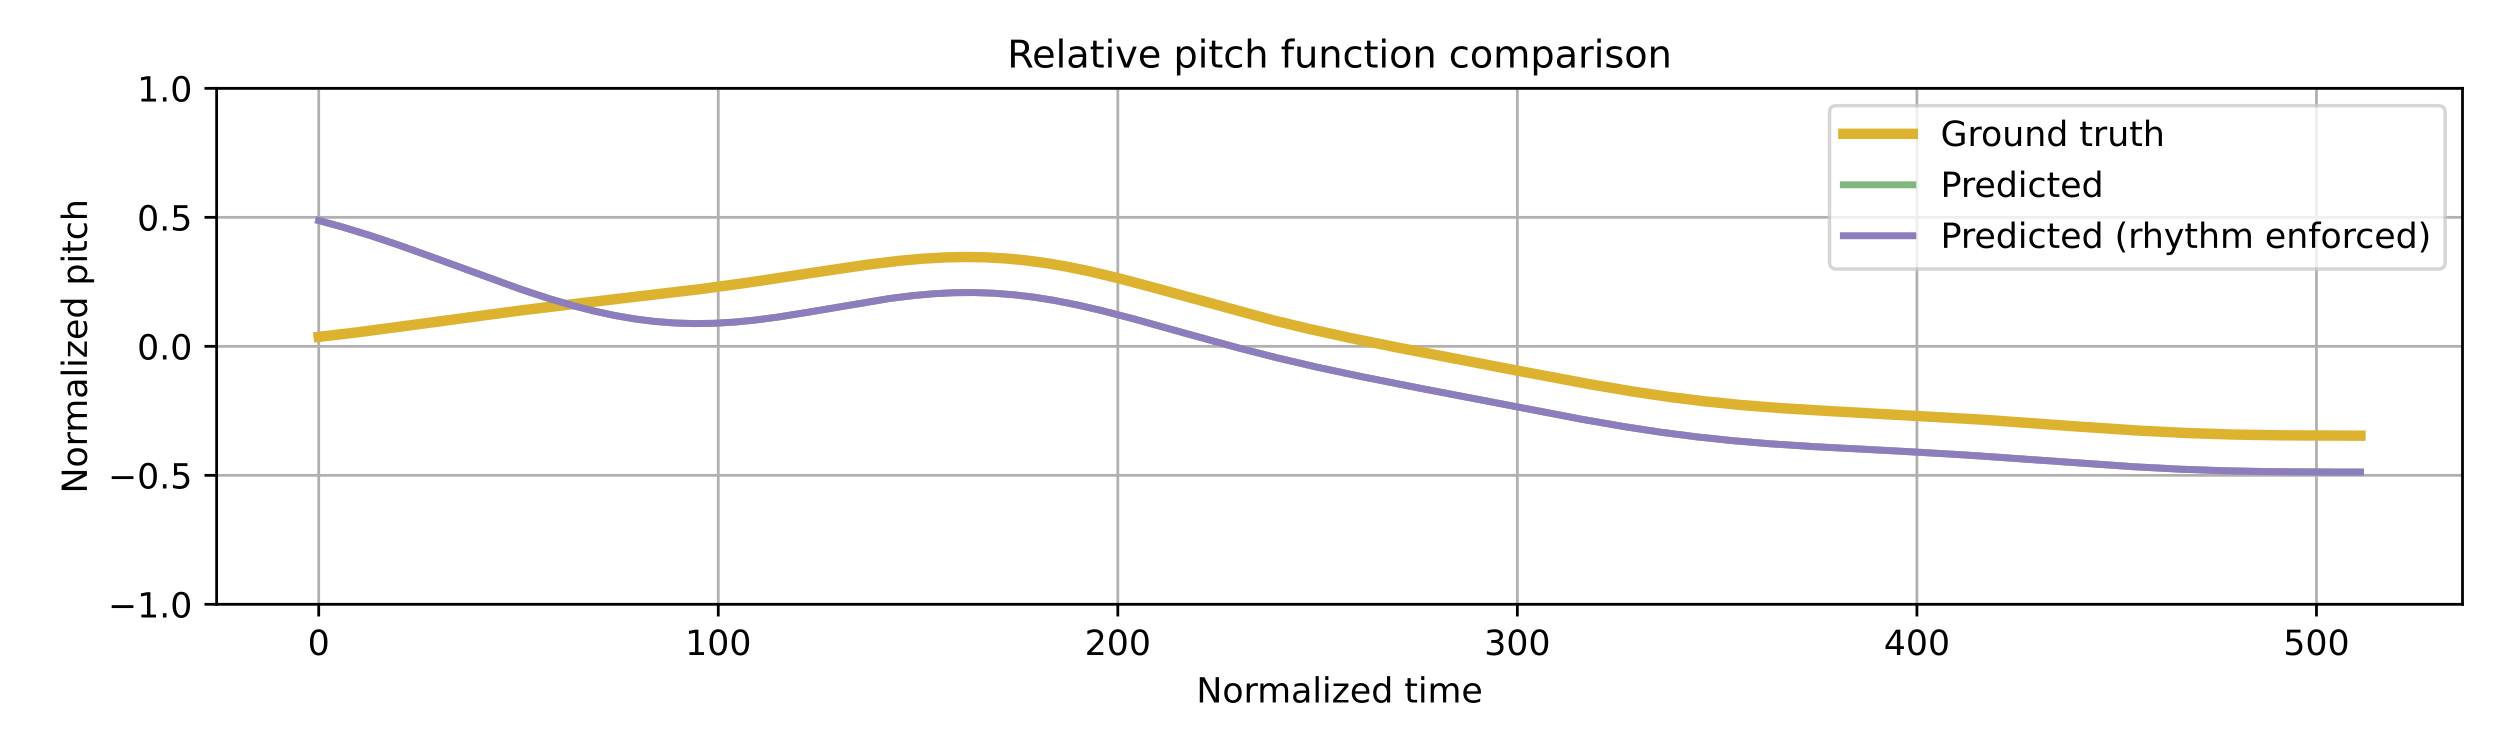
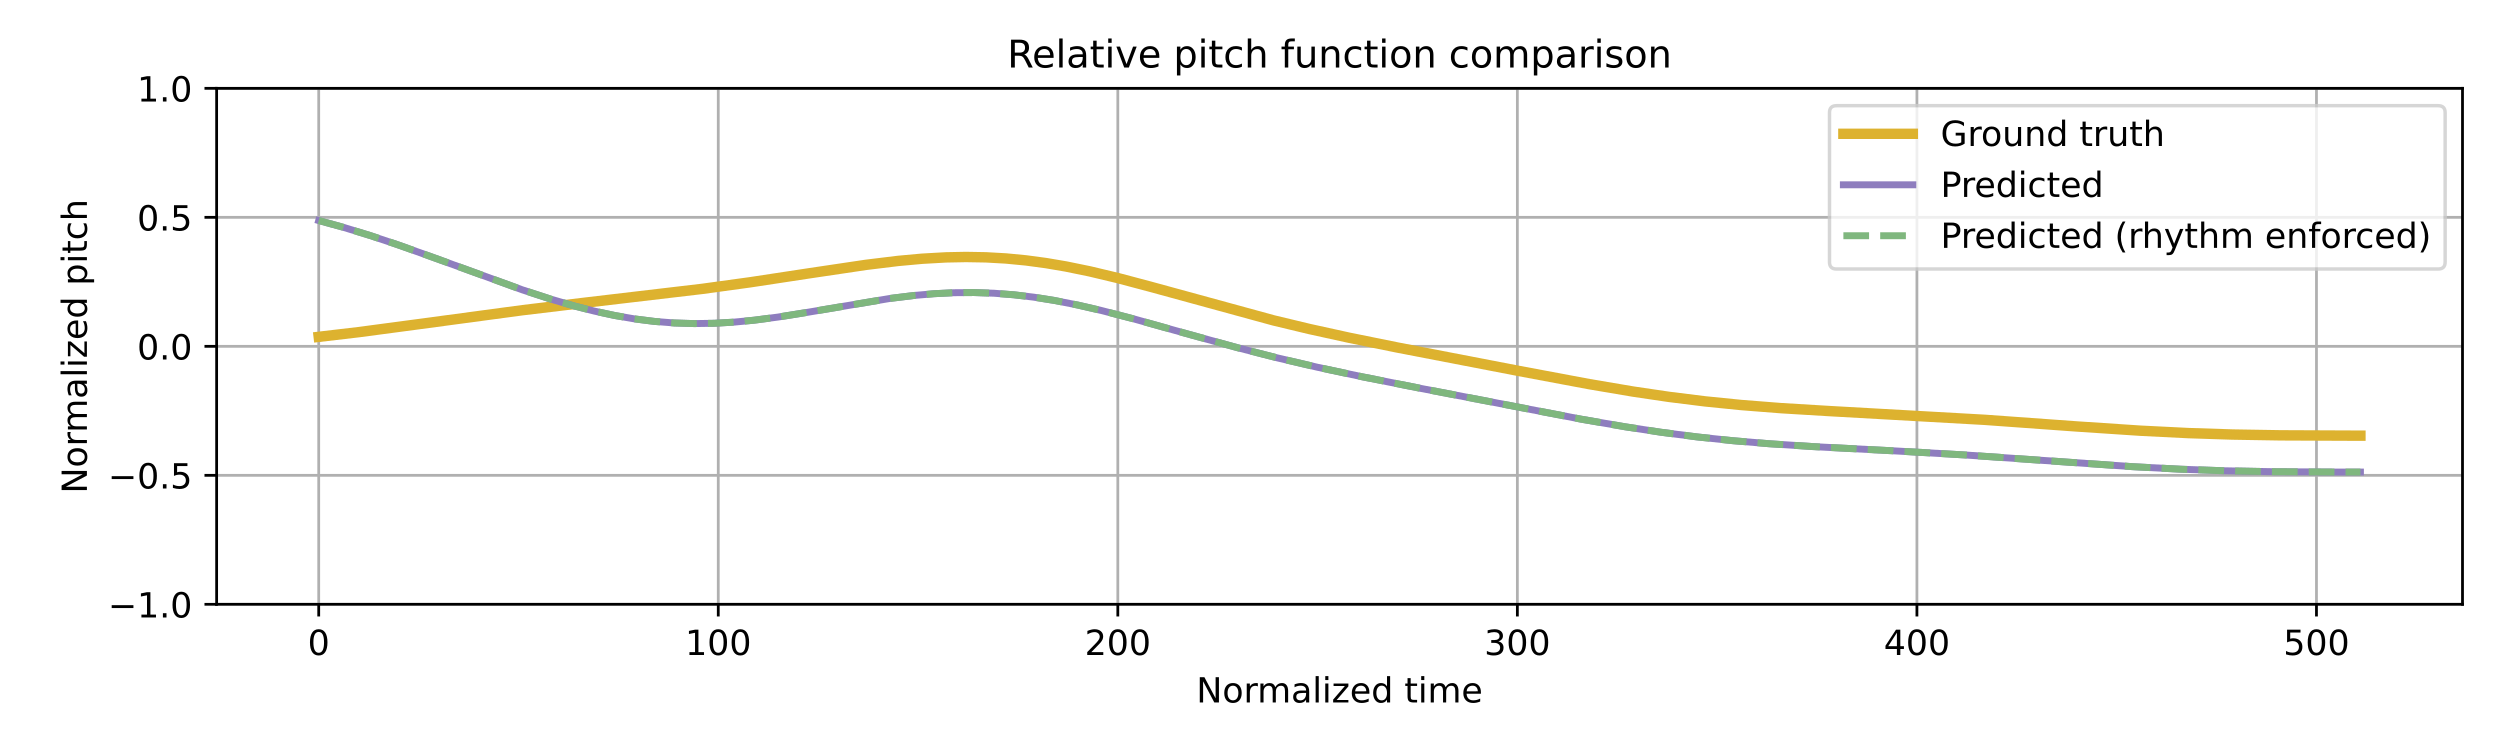
<svg xmlns="http://www.w3.org/2000/svg" xmlns:xlink="http://www.w3.org/1999/xlink" width="720pt" height="216pt" viewBox="0 0 720 216" version="1.1">
  <defs>
    <style type="text/css">*{stroke-linejoin: round; stroke-linecap: butt}</style>
  </defs>
  <g id="figure_1">
    <g id="patch_1">
      <path d="M 0 216  L 720 216  L 720 0  L 0 0  z " style="fill: #ffffff" />
    </g>
    <g id="axes_1">
      <g id="patch_2">
        <path d="M 62.39 174.04  L 709.2 174.04  L 709.2 25.44  L 62.39 25.44  z " style="fill: #ffffff" />
      </g>
      <g id="matplotlib.axis_1">
        <g id="xtick_1">
          <g id="line2d_1">
-             <path d="M 91.79 174.04  L 91.79 25.44  " clip-path="url(#pde5d65a4c9)" style="fill: none; stroke: #b0b0b0; stroke-width: 0.8; stroke-linecap: square" />
+             <path d="M 91.79 174.04  L 91.79 25.44  " clip-path="url(#p23b00ebfdc)" style="fill: none; stroke: #b0b0b0; stroke-width: 0.8; stroke-linecap: square" />
          </g>
          <g id="line2d_2">
            <defs>
-               <path id="m098b2b10f4" d="M 0 0  L 0 3.5  " style="stroke: #000000; stroke-width: 0.8" />
-             </defs>
-             <g>
-               <use xlink:href="#m098b2b10f4" x="91.79" y="174.04" style="stroke: #000000; stroke-width: 0.8" />
+               <path id="me1098e52c4" d="M 0 0  L 0 3.5  " style="stroke: #000000; stroke-width: 0.8" />
+             </defs>
+             <g>
+               <use xlink:href="#me1098e52c4" x="91.79" y="174.04" style="stroke: #000000; stroke-width: 0.8" />
            </g>
          </g>
          <g id="text_1">
            <g transform="translate(88.60921 188.6384) scale(0.1 -0.1)">
              <defs>
                <path id="DejaVuSans-30" d="M 2034 4250  Q 1547 4250 1301 3770  Q 1056 3291 1056 2328  Q 1056 1369 1301 889  Q 1547 409 2034 409  Q 2525 409 2770 889  Q 3016 1369 3016 2328  Q 3016 3291 2770 3770  Q 2525 4250 2034 4250  z M 2034 4750  Q 2819 4750 3233 4129  Q 3647 3509 3647 2328  Q 3647 1150 3233 529  Q 2819 -91 2034 -91  Q 1250 -91 836 529  Q 422 1150 422 2328  Q 422 3509 836 4129  Q 1250 4750 2034 4750  z " transform="scale(0.015625)" />
              </defs>
              <use xlink:href="#DejaVuSans-30" />
            </g>
          </g>
        </g>
        <g id="xtick_2">
          <g id="line2d_3">
-             <path d="M 206.861 174.04  L 206.861 25.44  " clip-path="url(#pde5d65a4c9)" style="fill: none; stroke: #b0b0b0; stroke-width: 0.8; stroke-linecap: square" />
+             <path d="M 206.861 174.04  L 206.861 25.44  " clip-path="url(#p23b00ebfdc)" style="fill: none; stroke: #b0b0b0; stroke-width: 0.8; stroke-linecap: square" />
          </g>
          <g id="line2d_4">
            <g>
-               <use xlink:href="#m098b2b10f4" x="206.861" y="174.04" style="stroke: #000000; stroke-width: 0.8" />
+               <use xlink:href="#me1098e52c4" x="206.861" y="174.04" style="stroke: #000000; stroke-width: 0.8" />
            </g>
          </g>
          <g id="text_2">
            <g transform="translate(197.317 188.6384) scale(0.1 -0.1)">
              <defs>
                <path id="DejaVuSans-31" d="M 794 531  L 1825 531  L 1825 4091  L 703 3866  L 703 4441  L 1819 4666  L 2450 4666  L 2450 531  L 3481 531  L 3481 0  L 794 0  L 794 531  z " transform="scale(0.015625)" />
              </defs>
              <use xlink:href="#DejaVuSans-31" />
              <use xlink:href="#DejaVuSans-30" transform="translate(63.62305 0)" />
              <use xlink:href="#DejaVuSans-30" transform="translate(127.2461 0)" />
            </g>
          </g>
        </g>
        <g id="xtick_3">
          <g id="line2d_5">
-             <path d="M 321.931 174.04  L 321.931 25.44  " clip-path="url(#pde5d65a4c9)" style="fill: none; stroke: #b0b0b0; stroke-width: 0.8; stroke-linecap: square" />
+             <path d="M 321.931 174.04  L 321.931 25.44  " clip-path="url(#p23b00ebfdc)" style="fill: none; stroke: #b0b0b0; stroke-width: 0.8; stroke-linecap: square" />
          </g>
          <g id="line2d_6">
            <g>
-               <use xlink:href="#m098b2b10f4" x="321.931" y="174.04" style="stroke: #000000; stroke-width: 0.8" />
+               <use xlink:href="#me1098e52c4" x="321.931" y="174.04" style="stroke: #000000; stroke-width: 0.8" />
            </g>
          </g>
          <g id="text_3">
            <g transform="translate(312.3872 188.6384) scale(0.1 -0.1)">
              <defs>
                <path id="DejaVuSans-32" d="M 1228 531  L 3431 531  L 3431 0  L 469 0  L 469 531  Q 828 903 1448 1529  Q 2069 2156 2228 2338  Q 2531 2678 2651 2914  Q 2772 3150 2772 3378  Q 2772 3750 2511 3984  Q 2250 4219 1831 4219  Q 1534 4219 1204 4116  Q 875 4013 500 3803  L 500 4441  Q 881 4594 1212 4672  Q 1544 4750 1819 4750  Q 2544 4750 2975 4387  Q 3406 4025 3406 3419  Q 3406 3131 3298 2873  Q 3191 2616 2906 2266  Q 2828 2175 2409 1742  Q 1991 1309 1228 531  z " transform="scale(0.015625)" />
              </defs>
              <use xlink:href="#DejaVuSans-32" />
              <use xlink:href="#DejaVuSans-30" transform="translate(63.62305 0)" />
              <use xlink:href="#DejaVuSans-30" transform="translate(127.2461 0)" />
            </g>
          </g>
        </g>
        <g id="xtick_4">
          <g id="line2d_7">
-             <path d="M 437.001 174.04  L 437.001 25.44  " clip-path="url(#pde5d65a4c9)" style="fill: none; stroke: #b0b0b0; stroke-width: 0.8; stroke-linecap: square" />
+             <path d="M 437.001 174.04  L 437.001 25.44  " clip-path="url(#p23b00ebfdc)" style="fill: none; stroke: #b0b0b0; stroke-width: 0.8; stroke-linecap: square" />
          </g>
          <g id="line2d_8">
            <g>
-               <use xlink:href="#m098b2b10f4" x="437.001" y="174.04" style="stroke: #000000; stroke-width: 0.8" />
+               <use xlink:href="#me1098e52c4" x="437.001" y="174.04" style="stroke: #000000; stroke-width: 0.8" />
            </g>
          </g>
          <g id="text_4">
            <g transform="translate(427.4575 188.6384) scale(0.1 -0.1)">
              <defs>
                <path id="DejaVuSans-33" d="M 2597 2516  Q 3050 2419 3304 2112  Q 3559 1806 3559 1356  Q 3559 666 3084 287  Q 2609 -91 1734 -91  Q 1441 -91 1130 -33  Q 819 25 488 141  L 488 750  Q 750 597 1062 519  Q 1375 441 1716 441  Q 2309 441 2620 675  Q 2931 909 2931 1356  Q 2931 1769 2642 2001  Q 2353 2234 1838 2234  L 1294 2234  L 1294 2753  L 1863 2753  Q 2328 2753 2575 2939  Q 2822 3125 2822 3475  Q 2822 3834 2567 4026  Q 2313 4219 1838 4219  Q 1578 4219 1281 4162  Q 984 4106 628 3988  L 628 4550  Q 988 4650 1302 4700  Q 1616 4750 1894 4750  Q 2613 4750 3031 4423  Q 3450 4097 3450 3541  Q 3450 3153 3228 2886  Q 3006 2619 2597 2516  z " transform="scale(0.015625)" />
              </defs>
              <use xlink:href="#DejaVuSans-33" />
              <use xlink:href="#DejaVuSans-30" transform="translate(63.62305 0)" />
              <use xlink:href="#DejaVuSans-30" transform="translate(127.2461 0)" />
            </g>
          </g>
        </g>
        <g id="xtick_5">
          <g id="line2d_9">
-             <path d="M 552.072 174.04  L 552.072 25.44  " clip-path="url(#pde5d65a4c9)" style="fill: none; stroke: #b0b0b0; stroke-width: 0.8; stroke-linecap: square" />
+             <path d="M 552.072 174.04  L 552.072 25.44  " clip-path="url(#p23b00ebfdc)" style="fill: none; stroke: #b0b0b0; stroke-width: 0.8; stroke-linecap: square" />
          </g>
          <g id="line2d_10">
            <g>
-               <use xlink:href="#m098b2b10f4" x="552.072" y="174.04" style="stroke: #000000; stroke-width: 0.8" />
+               <use xlink:href="#me1098e52c4" x="552.072" y="174.04" style="stroke: #000000; stroke-width: 0.8" />
            </g>
          </g>
          <g id="text_5">
            <g transform="translate(542.5278 188.6384) scale(0.1 -0.1)">
              <defs>
                <path id="DejaVuSans-34" d="M 2419 4116  L 825 1625  L 2419 1625  L 2419 4116  z M 2253 4666  L 3047 4666  L 3047 1625  L 3713 1625  L 3713 1100  L 3047 1100  L 3047 0  L 2419 0  L 2419 1100  L 313 1100  L 313 1709  L 2253 4666  z " transform="scale(0.015625)" />
              </defs>
              <use xlink:href="#DejaVuSans-34" />
              <use xlink:href="#DejaVuSans-30" transform="translate(63.62305 0)" />
              <use xlink:href="#DejaVuSans-30" transform="translate(127.2461 0)" />
            </g>
          </g>
        </g>
        <g id="xtick_6">
          <g id="line2d_11">
-             <path d="M 667.142 174.04  L 667.142 25.44  " clip-path="url(#pde5d65a4c9)" style="fill: none; stroke: #b0b0b0; stroke-width: 0.8; stroke-linecap: square" />
+             <path d="M 667.142 174.04  L 667.142 25.44  " clip-path="url(#p23b00ebfdc)" style="fill: none; stroke: #b0b0b0; stroke-width: 0.8; stroke-linecap: square" />
          </g>
          <g id="line2d_12">
            <g>
-               <use xlink:href="#m098b2b10f4" x="667.142" y="174.04" style="stroke: #000000; stroke-width: 0.8" />
+               <use xlink:href="#me1098e52c4" x="667.142" y="174.04" style="stroke: #000000; stroke-width: 0.8" />
            </g>
          </g>
          <g id="text_6">
            <g transform="translate(657.5981 188.6384) scale(0.1 -0.1)">
              <defs>
                <path id="DejaVuSans-35" d="M 691 4666  L 3169 4666  L 3169 4134  L 1269 4134  L 1269 2991  Q 1406 3038 1543 3061  Q 1681 3084 1819 3084  Q 2600 3084 3056 2656  Q 3513 2228 3513 1497  Q 3513 744 3044 326  Q 2575 -91 1722 -91  Q 1428 -91 1123 -41  Q 819 9 494 109  L 494 744  Q 775 591 1075 516  Q 1375 441 1709 441  Q 2250 441 2565 725  Q 2881 1009 2881 1497  Q 2881 1984 2565 2268  Q 2250 2553 1709 2553  Q 1456 2553 1204 2497  Q 953 2441 691 2322  L 691 4666  z " transform="scale(0.015625)" />
              </defs>
              <use xlink:href="#DejaVuSans-35" />
              <use xlink:href="#DejaVuSans-30" transform="translate(63.62305 0)" />
              <use xlink:href="#DejaVuSans-30" transform="translate(127.2461 0)" />
            </g>
          </g>
        </g>
        <g id="text_7">
          <g transform="translate(344.5544 202.3166) scale(0.1 -0.1)">
            <defs>
              <path id="DejaVuSans-4e" d="M 628 4666  L 1478 4666  L 3547 763  L 3547 4666  L 4159 4666  L 4159 0  L 3309 0  L 1241 3903  L 1241 0  L 628 0  L 628 4666  z " transform="scale(0.015625)" />
              <path id="DejaVuSans-6f" d="M 1959 3097  Q 1497 3097 1228 2736  Q 959 2375 959 1747  Q 959 1119 1226 758  Q 1494 397 1959 397  Q 2419 397 2687 759  Q 2956 1122 2956 1747  Q 2956 2369 2687 2733  Q 2419 3097 1959 3097  z M 1959 3584  Q 2709 3584 3137 3096  Q 3566 2609 3566 1747  Q 3566 888 3137 398  Q 2709 -91 1959 -91  Q 1206 -91 779 398  Q 353 888 353 1747  Q 353 2609 779 3096  Q 1206 3584 1959 3584  z " transform="scale(0.015625)" />
              <path id="DejaVuSans-72" d="M 2631 2963  Q 2534 3019 2420 3045  Q 2306 3072 2169 3072  Q 1681 3072 1420 2755  Q 1159 2438 1159 1844  L 1159 0  L 581 0  L 581 3500  L 1159 3500  L 1159 2956  Q 1341 3275 1631 3429  Q 1922 3584 2338 3584  Q 2397 3584 2469 3576  Q 2541 3569 2628 3553  L 2631 2963  z " transform="scale(0.015625)" />
              <path id="DejaVuSans-6d" d="M 3328 2828  Q 3544 3216 3844 3400  Q 4144 3584 4550 3584  Q 5097 3584 5394 3201  Q 5691 2819 5691 2113  L 5691 0  L 5113 0  L 5113 2094  Q 5113 2597 4934 2840  Q 4756 3084 4391 3084  Q 3944 3084 3684 2787  Q 3425 2491 3425 1978  L 3425 0  L 2847 0  L 2847 2094  Q 2847 2600 2669 2842  Q 2491 3084 2119 3084  Q 1678 3084 1418 2786  Q 1159 2488 1159 1978  L 1159 0  L 581 0  L 581 3500  L 1159 3500  L 1159 2956  Q 1356 3278 1631 3431  Q 1906 3584 2284 3584  Q 2666 3584 2933 3390  Q 3200 3197 3328 2828  z " transform="scale(0.015625)" />
              <path id="DejaVuSans-61" d="M 2194 1759  Q 1497 1759 1228 1600  Q 959 1441 959 1056  Q 959 750 1161 570  Q 1363 391 1709 391  Q 2188 391 2477 730  Q 2766 1069 2766 1631  L 2766 1759  L 2194 1759  z M 3341 1997  L 3341 0  L 2766 0  L 2766 531  Q 2569 213 2275 61  Q 1981 -91 1556 -91  Q 1019 -91 701 211  Q 384 513 384 1019  Q 384 1609 779 1909  Q 1175 2209 1959 2209  L 2766 2209  L 2766 2266  Q 2766 2663 2505 2880  Q 2244 3097 1772 3097  Q 1472 3097 1187 3025  Q 903 2953 641 2809  L 641 3341  Q 956 3463 1253 3523  Q 1550 3584 1831 3584  Q 2591 3584 2966 3190  Q 3341 2797 3341 1997  z " transform="scale(0.015625)" />
              <path id="DejaVuSans-6c" d="M 603 4863  L 1178 4863  L 1178 0  L 603 0  L 603 4863  z " transform="scale(0.015625)" />
              <path id="DejaVuSans-69" d="M 603 3500  L 1178 3500  L 1178 0  L 603 0  L 603 3500  z M 603 4863  L 1178 4863  L 1178 4134  L 603 4134  L 603 4863  z " transform="scale(0.015625)" />
              <path id="DejaVuSans-7a" d="M 353 3500  L 3084 3500  L 3084 2975  L 922 459  L 3084 459  L 3084 0  L 275 0  L 275 525  L 2438 3041  L 353 3041  L 353 3500  z " transform="scale(0.015625)" />
              <path id="DejaVuSans-65" d="M 3597 1894  L 3597 1613  L 953 1613  Q 991 1019 1311 708  Q 1631 397 2203 397  Q 2534 397 2845 478  Q 3156 559 3463 722  L 3463 178  Q 3153 47 2828 -22  Q 2503 -91 2169 -91  Q 1331 -91 842 396  Q 353 884 353 1716  Q 353 2575 817 3079  Q 1281 3584 2069 3584  Q 2775 3584 3186 3129  Q 3597 2675 3597 1894  z M 3022 2063  Q 3016 2534 2758 2815  Q 2500 3097 2075 3097  Q 1594 3097 1305 2825  Q 1016 2553 972 2059  L 3022 2063  z " transform="scale(0.015625)" />
              <path id="DejaVuSans-64" d="M 2906 2969  L 2906 4863  L 3481 4863  L 3481 0  L 2906 0  L 2906 525  Q 2725 213 2448 61  Q 2172 -91 1784 -91  Q 1150 -91 751 415  Q 353 922 353 1747  Q 353 2572 751 3078  Q 1150 3584 1784 3584  Q 2172 3584 2448 3432  Q 2725 3281 2906 2969  z M 947 1747  Q 947 1113 1208 752  Q 1469 391 1925 391  Q 2381 391 2643 752  Q 2906 1113 2906 1747  Q 2906 2381 2643 2742  Q 2381 3103 1925 3103  Q 1469 3103 1208 2742  Q 947 2381 947 1747  z " transform="scale(0.015625)" />
              <path id="DejaVuSans-20" transform="scale(0.015625)" />
              <path id="DejaVuSans-74" d="M 1172 4494  L 1172 3500  L 2356 3500  L 2356 3053  L 1172 3053  L 1172 1153  Q 1172 725 1289 603  Q 1406 481 1766 481  L 2356 481  L 2356 0  L 1766 0  Q 1100 0 847 248  Q 594 497 594 1153  L 594 3053  L 172 3053  L 172 3500  L 594 3500  L 594 4494  L 1172 4494  z " transform="scale(0.015625)" />
            </defs>
            <use xlink:href="#DejaVuSans-4e" />
            <use xlink:href="#DejaVuSans-6f" transform="translate(74.80469 0)" />
            <use xlink:href="#DejaVuSans-72" transform="translate(135.9863 0)" />
            <use xlink:href="#DejaVuSans-6d" transform="translate(175.3496 0)" />
            <use xlink:href="#DejaVuSans-61" transform="translate(272.7617 0)" />
            <use xlink:href="#DejaVuSans-6c" transform="translate(334.041 0)" />
            <use xlink:href="#DejaVuSans-69" transform="translate(361.8242 0)" />
            <use xlink:href="#DejaVuSans-7a" transform="translate(389.6074 0)" />
            <use xlink:href="#DejaVuSans-65" transform="translate(442.0977 0)" />
            <use xlink:href="#DejaVuSans-64" transform="translate(503.6211 0)" />
            <use xlink:href="#DejaVuSans-20" transform="translate(567.0977 0)" />
            <use xlink:href="#DejaVuSans-74" transform="translate(598.8848 0)" />
            <use xlink:href="#DejaVuSans-69" transform="translate(638.0938 0)" />
            <use xlink:href="#DejaVuSans-6d" transform="translate(665.877 0)" />
            <use xlink:href="#DejaVuSans-65" transform="translate(763.2891 0)" />
          </g>
        </g>
      </g>
      <g id="matplotlib.axis_2">
        <g id="ytick_1">
          <g id="line2d_13">
-             <path d="M 62.39 174.04  L 709.2 174.04  " clip-path="url(#pde5d65a4c9)" style="fill: none; stroke: #b0b0b0; stroke-width: 0.8; stroke-linecap: square" />
+             <path d="M 62.39 174.04  L 709.2 174.04  " clip-path="url(#p23b00ebfdc)" style="fill: none; stroke: #b0b0b0; stroke-width: 0.8; stroke-linecap: square" />
          </g>
          <g id="line2d_14">
            <defs>
-               <path id="m10cac59ed8" d="M 0 0  L -3.5 0  " style="stroke: #000000; stroke-width: 0.8" />
-             </defs>
-             <g>
-               <use xlink:href="#m10cac59ed8" x="62.39" y="174.04" style="stroke: #000000; stroke-width: 0.8" />
+               <path id="mde224f1b81" d="M 0 0  L -3.5 0  " style="stroke: #000000; stroke-width: 0.8" />
+             </defs>
+             <g>
+               <use xlink:href="#mde224f1b81" x="62.39" y="174.04" style="stroke: #000000; stroke-width: 0.8" />
            </g>
          </g>
          <g id="text_8">
            <g transform="translate(31.10719 177.8392) scale(0.1 -0.1)">
              <defs>
                <path id="DejaVuSans-2212" d="M 678 2272  L 4684 2272  L 4684 1741  L 678 1741  L 678 2272  z " transform="scale(0.015625)" />
                <path id="DejaVuSans-2e" d="M 684 794  L 1344 794  L 1344 0  L 684 0  L 684 794  z " transform="scale(0.015625)" />
              </defs>
              <use xlink:href="#DejaVuSans-2212" />
              <use xlink:href="#DejaVuSans-31" transform="translate(83.78906 0)" />
              <use xlink:href="#DejaVuSans-2e" transform="translate(147.4121 0)" />
              <use xlink:href="#DejaVuSans-30" transform="translate(179.1992 0)" />
            </g>
          </g>
        </g>
        <g id="ytick_2">
          <g id="line2d_15">
-             <path d="M 62.39 136.89  L 709.2 136.89  " clip-path="url(#pde5d65a4c9)" style="fill: none; stroke: #b0b0b0; stroke-width: 0.8; stroke-linecap: square" />
+             <path d="M 62.39 136.89  L 709.2 136.89  " clip-path="url(#p23b00ebfdc)" style="fill: none; stroke: #b0b0b0; stroke-width: 0.8; stroke-linecap: square" />
          </g>
          <g id="line2d_16">
            <g>
-               <use xlink:href="#m10cac59ed8" x="62.39" y="136.89" style="stroke: #000000; stroke-width: 0.8" />
+               <use xlink:href="#mde224f1b81" x="62.39" y="136.89" style="stroke: #000000; stroke-width: 0.8" />
            </g>
          </g>
          <g id="text_9">
            <g transform="translate(31.10719 140.6892) scale(0.1 -0.1)">
              <use xlink:href="#DejaVuSans-2212" />
              <use xlink:href="#DejaVuSans-30" transform="translate(83.78906 0)" />
              <use xlink:href="#DejaVuSans-2e" transform="translate(147.4121 0)" />
              <use xlink:href="#DejaVuSans-35" transform="translate(179.1992 0)" />
            </g>
          </g>
        </g>
        <g id="ytick_3">
          <g id="line2d_17">
-             <path d="M 62.39 99.74  L 709.2 99.74  " clip-path="url(#pde5d65a4c9)" style="fill: none; stroke: #b0b0b0; stroke-width: 0.8; stroke-linecap: square" />
+             <path d="M 62.39 99.74  L 709.2 99.74  " clip-path="url(#p23b00ebfdc)" style="fill: none; stroke: #b0b0b0; stroke-width: 0.8; stroke-linecap: square" />
          </g>
          <g id="line2d_18">
            <g>
-               <use xlink:href="#m10cac59ed8" x="62.39" y="99.74" style="stroke: #000000; stroke-width: 0.8" />
+               <use xlink:href="#mde224f1b81" x="62.39" y="99.74" style="stroke: #000000; stroke-width: 0.8" />
            </g>
          </g>
          <g id="text_10">
            <g transform="translate(39.48687 103.5392) scale(0.1 -0.1)">
              <use xlink:href="#DejaVuSans-30" />
              <use xlink:href="#DejaVuSans-2e" transform="translate(63.62305 0)" />
              <use xlink:href="#DejaVuSans-30" transform="translate(95.41016 0)" />
            </g>
          </g>
        </g>
        <g id="ytick_4">
          <g id="line2d_19">
-             <path d="M 62.39 62.59  L 709.2 62.59  " clip-path="url(#pde5d65a4c9)" style="fill: none; stroke: #b0b0b0; stroke-width: 0.8; stroke-linecap: square" />
+             <path d="M 62.39 62.59  L 709.2 62.59  " clip-path="url(#p23b00ebfdc)" style="fill: none; stroke: #b0b0b0; stroke-width: 0.8; stroke-linecap: square" />
          </g>
          <g id="line2d_20">
            <g>
-               <use xlink:href="#m10cac59ed8" x="62.39" y="62.59" style="stroke: #000000; stroke-width: 0.8" />
+               <use xlink:href="#mde224f1b81" x="62.39" y="62.59" style="stroke: #000000; stroke-width: 0.8" />
            </g>
          </g>
          <g id="text_11">
            <g transform="translate(39.48687 66.38922) scale(0.1 -0.1)">
              <use xlink:href="#DejaVuSans-30" />
              <use xlink:href="#DejaVuSans-2e" transform="translate(63.62305 0)" />
              <use xlink:href="#DejaVuSans-35" transform="translate(95.41016 0)" />
            </g>
          </g>
        </g>
        <g id="ytick_5">
          <g id="line2d_21">
-             <path d="M 62.39 25.44  L 709.2 25.44  " clip-path="url(#pde5d65a4c9)" style="fill: none; stroke: #b0b0b0; stroke-width: 0.8; stroke-linecap: square" />
+             <path d="M 62.39 25.44  L 709.2 25.44  " clip-path="url(#p23b00ebfdc)" style="fill: none; stroke: #b0b0b0; stroke-width: 0.8; stroke-linecap: square" />
          </g>
          <g id="line2d_22">
            <g>
-               <use xlink:href="#m10cac59ed8" x="62.39" y="25.44" style="stroke: #000000; stroke-width: 0.8" />
+               <use xlink:href="#mde224f1b81" x="62.39" y="25.44" style="stroke: #000000; stroke-width: 0.8" />
            </g>
          </g>
          <g id="text_12">
            <g transform="translate(39.48687 29.23922) scale(0.1 -0.1)">
              <use xlink:href="#DejaVuSans-31" />
              <use xlink:href="#DejaVuSans-2e" transform="translate(63.62305 0)" />
              <use xlink:href="#DejaVuSans-30" transform="translate(95.41016 0)" />
            </g>
          </g>
        </g>
        <g id="text_13">
          <g transform="translate(25.0275 142.1259) rotate(-90) scale(0.1 -0.1)">
            <defs>
              <path id="DejaVuSans-70" d="M 1159 525  L 1159 -1331  L 581 -1331  L 581 3500  L 1159 3500  L 1159 2969  Q 1341 3281 1617 3432  Q 1894 3584 2278 3584  Q 2916 3584 3314 3078  Q 3713 2572 3713 1747  Q 3713 922 3314 415  Q 2916 -91 2278 -91  Q 1894 -91 1617 61  Q 1341 213 1159 525  z M 3116 1747  Q 3116 2381 2855 2742  Q 2594 3103 2138 3103  Q 1681 3103 1420 2742  Q 1159 2381 1159 1747  Q 1159 1113 1420 752  Q 1681 391 2138 391  Q 2594 391 2855 752  Q 3116 1113 3116 1747  z " transform="scale(0.015625)" />
              <path id="DejaVuSans-63" d="M 3122 3366  L 3122 2828  Q 2878 2963 2633 3030  Q 2388 3097 2138 3097  Q 1578 3097 1268 2742  Q 959 2388 959 1747  Q 959 1106 1268 751  Q 1578 397 2138 397  Q 2388 397 2633 464  Q 2878 531 3122 666  L 3122 134  Q 2881 22 2623 -34  Q 2366 -91 2075 -91  Q 1284 -91 818 406  Q 353 903 353 1747  Q 353 2603 823 3093  Q 1294 3584 2113 3584  Q 2378 3584 2631 3529  Q 2884 3475 3122 3366  z " transform="scale(0.015625)" />
              <path id="DejaVuSans-68" d="M 3513 2113  L 3513 0  L 2938 0  L 2938 2094  Q 2938 2591 2744 2837  Q 2550 3084 2163 3084  Q 1697 3084 1428 2787  Q 1159 2491 1159 1978  L 1159 0  L 581 0  L 581 4863  L 1159 4863  L 1159 2956  Q 1366 3272 1645 3428  Q 1925 3584 2291 3584  Q 2894 3584 3203 3211  Q 3513 2838 3513 2113  z " transform="scale(0.015625)" />
            </defs>
            <use xlink:href="#DejaVuSans-4e" />
            <use xlink:href="#DejaVuSans-6f" transform="translate(74.80469 0)" />
            <use xlink:href="#DejaVuSans-72" transform="translate(135.9863 0)" />
            <use xlink:href="#DejaVuSans-6d" transform="translate(175.3496 0)" />
            <use xlink:href="#DejaVuSans-61" transform="translate(272.7617 0)" />
            <use xlink:href="#DejaVuSans-6c" transform="translate(334.041 0)" />
            <use xlink:href="#DejaVuSans-69" transform="translate(361.8242 0)" />
            <use xlink:href="#DejaVuSans-7a" transform="translate(389.6074 0)" />
            <use xlink:href="#DejaVuSans-65" transform="translate(442.0977 0)" />
            <use xlink:href="#DejaVuSans-64" transform="translate(503.6211 0)" />
            <use xlink:href="#DejaVuSans-20" transform="translate(567.0977 0)" />
            <use xlink:href="#DejaVuSans-70" transform="translate(598.8848 0)" />
            <use xlink:href="#DejaVuSans-69" transform="translate(662.3613 0)" />
            <use xlink:href="#DejaVuSans-74" transform="translate(690.1445 0)" />
            <use xlink:href="#DejaVuSans-63" transform="translate(729.3535 0)" />
            <use xlink:href="#DejaVuSans-68" transform="translate(784.334 0)" />
          </g>
        </g>
      </g>
      <g id="line2d_23">
-         <path d="M 91.79 97.011  L 103.297 95.66  L 119.407 93.513  L 150.476 89.335  L 168.888 87.129  L 202.258 83.194  L 216.066 81.297  L 233.327 78.67  L 249.437 76.273  L 258.642 75.148  L 265.547 74.516  L 272.451 74.125  L 278.204 74.012  L 283.958 74.113  L 289.711 74.439  L 295.465 74.992  L 301.218 75.765  L 306.972 76.744  L 313.876 78.16  L 321.931 80.082  L 331.137 82.526  L 366.808 92.281  L 377.165 94.767  L 388.672 97.294  L 402.48 100.092  L 437.001 106.754  L 457.714 110.636  L 470.372 112.78  L 480.728 114.31  L 491.084 115.6  L 501.441 116.644  L 512.948 117.549  L 526.756 118.385  L 571.633 120.911  L 598.1 122.821  L 616.511 124.045  L 630.319 124.734  L 642.977 125.146  L 656.785 125.378  L 677.498 125.467  L 679.8 125.468  L 679.8 125.468  " clip-path="url(#pde5d65a4c9)" style="fill: none; stroke: #ddb22f; stroke-width: 3; stroke-linecap: square" />
+         <path d="M 91.79 97.011  L 103.297 95.66  L 119.407 93.513  L 150.476 89.335  L 168.888 87.129  L 202.258 83.194  L 216.066 81.297  L 233.327 78.67  L 249.437 76.273  L 258.642 75.148  L 265.547 74.516  L 272.451 74.125  L 278.204 74.012  L 283.958 74.113  L 289.711 74.439  L 295.465 74.992  L 301.218 75.765  L 306.972 76.744  L 313.876 78.16  L 321.931 80.082  L 331.137 82.526  L 366.808 92.281  L 377.165 94.767  L 388.672 97.294  L 402.48 100.092  L 437.001 106.754  L 457.714 110.636  L 470.372 112.78  L 480.728 114.31  L 491.084 115.6  L 501.441 116.644  L 512.948 117.549  L 526.756 118.385  L 571.633 120.911  L 598.1 122.821  L 616.511 124.045  L 630.319 124.734  L 642.977 125.146  L 656.785 125.378  L 677.498 125.467  L 679.8 125.468  L 679.8 125.468  " clip-path="url(#p23b00ebfdc)" style="fill: none; stroke: #ddb22f; stroke-width: 3; stroke-linecap: square" />
      </g>
      <g id="line2d_24">
-         <path d="M 91.79 63.518  L 98.695 65.409  L 106.75 67.878  L 114.805 70.579  L 125.161 74.287  L 150.476 83.486  L 158.531 86.118  L 165.435 88.133  L 171.189 89.6  L 176.942 90.842  L 182.696 91.836  L 188.449 92.564  L 194.203 93.017  L 199.957 93.194  L 205.71 93.105  L 211.464 92.769  L 217.217 92.213  L 224.121 91.306  L 232.176 90.014  L 256.341 85.947  L 263.245 85.096  L 268.999 84.59  L 274.752 84.302  L 280.506 84.252  L 286.259 84.45  L 292.013 84.899  L 297.766 85.588  L 303.52 86.502  L 310.424 87.86  L 317.328 89.453  L 326.534 91.842  L 341.493 96.028  L 356.452 100.155  L 367.959 103.093  L 379.466 105.777  L 392.124 108.475  L 409.384 111.898  L 455.413 120.729  L 468.07 122.917  L 478.427 124.494  L 488.783 125.834  L 499.139 126.926  L 509.496 127.793  L 522.153 128.618  L 546.318 129.891  L 565.88 131.027  L 586.593 132.473  L 614.209 134.403  L 628.018 135.131  L 640.676 135.581  L 654.484 135.846  L 672.895 135.955  L 679.8 135.962  L 679.8 135.962  " clip-path="url(#pde5d65a4c9)" style="fill: none; stroke: #7fb77e; stroke-width: 2; stroke-linecap: square" />
+         <path d="M 91.79 63.518  L 98.695 65.409  L 106.75 67.878  L 114.805 70.579  L 125.161 74.287  L 150.476 83.486  L 158.531 86.118  L 165.435 88.133  L 171.189 89.6  L 176.942 90.842  L 182.696 91.836  L 188.449 92.564  L 194.203 93.017  L 199.957 93.194  L 205.71 93.105  L 211.464 92.769  L 217.217 92.213  L 224.121 91.306  L 232.176 90.014  L 256.341 85.947  L 263.245 85.096  L 268.999 84.59  L 274.752 84.302  L 280.506 84.252  L 286.259 84.45  L 292.013 84.899  L 297.766 85.588  L 303.52 86.502  L 310.424 87.86  L 317.328 89.453  L 326.534 91.842  L 341.493 96.028  L 356.452 100.155  L 367.959 103.093  L 379.466 105.777  L 392.124 108.475  L 409.384 111.898  L 455.413 120.729  L 468.07 122.917  L 478.427 124.494  L 488.783 125.834  L 499.139 126.926  L 509.496 127.793  L 522.153 128.618  L 546.318 129.891  L 565.88 131.027  L 586.593 132.473  L 614.209 134.403  L 628.018 135.131  L 640.676 135.581  L 654.484 135.846  L 672.895 135.955  L 679.8 135.962  L 679.8 135.962  " clip-path="url(#p23b00ebfdc)" style="fill: none; stroke: #8e7dbe; stroke-width: 2; stroke-linecap: square" />
      </g>
      <g id="line2d_25">
-         <path d="M 91.79 63.518  L 98.695 65.409  L 106.75 67.878  L 114.805 70.579  L 125.161 74.287  L 150.476 83.486  L 158.531 86.118  L 165.435 88.133  L 171.189 89.6  L 176.942 90.842  L 182.696 91.836  L 188.449 92.564  L 194.203 93.017  L 199.957 93.194  L 205.71 93.105  L 211.464 92.769  L 217.217 92.213  L 224.121 91.306  L 232.176 90.014  L 256.341 85.947  L 263.245 85.096  L 268.999 84.59  L 274.752 84.302  L 280.506 84.252  L 286.259 84.45  L 292.013 84.899  L 297.766 85.588  L 303.52 86.502  L 310.424 87.86  L 317.328 89.453  L 326.534 91.842  L 341.493 96.028  L 356.452 100.155  L 367.959 103.093  L 379.466 105.777  L 392.124 108.475  L 409.384 111.898  L 455.413 120.729  L 468.07 122.917  L 478.427 124.494  L 488.783 125.834  L 499.139 126.926  L 509.496 127.793  L 522.153 128.618  L 546.318 129.891  L 565.88 131.027  L 586.593 132.473  L 614.209 134.403  L 628.018 135.131  L 640.676 135.581  L 654.484 135.846  L 672.895 135.955  L 679.8 135.962  L 679.8 135.962  " clip-path="url(#pde5d65a4c9)" style="fill: none; stroke: #8e7dbe; stroke-width: 2; stroke-linecap: square" />
+         <path d="M 91.79 63.518  L 98.695 65.409  L 106.75 67.878  L 114.805 70.579  L 125.161 74.287  L 150.476 83.486  L 158.531 86.118  L 165.435 88.133  L 171.189 89.6  L 176.942 90.842  L 182.696 91.836  L 188.449 92.564  L 194.203 93.017  L 199.957 93.194  L 205.71 93.105  L 211.464 92.769  L 217.217 92.213  L 224.121 91.306  L 232.176 90.014  L 256.341 85.947  L 263.245 85.096  L 268.999 84.59  L 274.752 84.302  L 280.506 84.252  L 286.259 84.45  L 292.013 84.899  L 297.766 85.588  L 303.52 86.502  L 310.424 87.86  L 317.328 89.453  L 326.534 91.842  L 341.493 96.028  L 356.452 100.155  L 367.959 103.093  L 379.466 105.777  L 392.124 108.475  L 409.384 111.898  L 455.413 120.729  L 468.07 122.917  L 478.427 124.494  L 488.783 125.834  L 499.139 126.926  L 509.496 127.793  L 522.153 128.618  L 546.318 129.891  L 565.88 131.027  L 586.593 132.473  L 614.209 134.403  L 628.018 135.131  L 640.676 135.581  L 654.484 135.846  L 672.895 135.955  L 679.8 135.962  L 679.8 135.962  " clip-path="url(#p23b00ebfdc)" style="fill: none; stroke-dasharray: 7.4,3.2; stroke-dashoffset: 0; stroke: #7fb77e; stroke-width: 2" />
      </g>
      <g id="patch_3">
        <path d="M 62.39 174.04  L 62.39 25.44  " style="fill: none; stroke: #000000; stroke-width: 0.8; stroke-linejoin: miter; stroke-linecap: square" />
      </g>
      <g id="patch_4">
        <path d="M 709.2 174.04  L 709.2 25.44  " style="fill: none; stroke: #000000; stroke-width: 0.8; stroke-linejoin: miter; stroke-linecap: square" />
      </g>
      <g id="patch_5">
        <path d="M 62.39 174.04  L 709.2 174.04  " style="fill: none; stroke: #000000; stroke-width: 0.8; stroke-linejoin: miter; stroke-linecap: square" />
      </g>
      <g id="patch_6">
        <path d="M 62.39 25.44  L 709.2 25.44  " style="fill: none; stroke: #000000; stroke-width: 0.8; stroke-linejoin: miter; stroke-linecap: square" />
      </g>
      <g id="text_14">
        <g transform="translate(290.1045 19.44) scale(0.11 -0.11)">
          <defs>
            <path id="DejaVuSans-52" d="M 2841 2188  Q 3044 2119 3236 1894  Q 3428 1669 3622 1275  L 4263 0  L 3584 0  L 2988 1197  Q 2756 1666 2539 1819  Q 2322 1972 1947 1972  L 1259 1972  L 1259 0  L 628 0  L 628 4666  L 2053 4666  Q 2853 4666 3247 4331  Q 3641 3997 3641 3322  Q 3641 2881 3436 2590  Q 3231 2300 2841 2188  z M 1259 4147  L 1259 2491  L 2053 2491  Q 2509 2491 2742 2702  Q 2975 2913 2975 3322  Q 2975 3731 2742 3939  Q 2509 4147 2053 4147  L 1259 4147  z " transform="scale(0.015625)" />
            <path id="DejaVuSans-76" d="M 191 3500  L 800 3500  L 1894 563  L 2988 3500  L 3597 3500  L 2284 0  L 1503 0  L 191 3500  z " transform="scale(0.015625)" />
            <path id="DejaVuSans-66" d="M 2375 4863  L 2375 4384  L 1825 4384  Q 1516 4384 1395 4259  Q 1275 4134 1275 3809  L 1275 3500  L 2222 3500  L 2222 3053  L 1275 3053  L 1275 0  L 697 0  L 697 3053  L 147 3053  L 147 3500  L 697 3500  L 697 3744  Q 697 4328 969 4595  Q 1241 4863 1831 4863  L 2375 4863  z " transform="scale(0.015625)" />
            <path id="DejaVuSans-75" d="M 544 1381  L 544 3500  L 1119 3500  L 1119 1403  Q 1119 906 1312 657  Q 1506 409 1894 409  Q 2359 409 2629 706  Q 2900 1003 2900 1516  L 2900 3500  L 3475 3500  L 3475 0  L 2900 0  L 2900 538  Q 2691 219 2414 64  Q 2138 -91 1772 -91  Q 1169 -91 856 284  Q 544 659 544 1381  z M 1991 3584  L 1991 3584  z " transform="scale(0.015625)" />
            <path id="DejaVuSans-6e" d="M 3513 2113  L 3513 0  L 2938 0  L 2938 2094  Q 2938 2591 2744 2837  Q 2550 3084 2163 3084  Q 1697 3084 1428 2787  Q 1159 2491 1159 1978  L 1159 0  L 581 0  L 581 3500  L 1159 3500  L 1159 2956  Q 1366 3272 1645 3428  Q 1925 3584 2291 3584  Q 2894 3584 3203 3211  Q 3513 2838 3513 2113  z " transform="scale(0.015625)" />
            <path id="DejaVuSans-73" d="M 2834 3397  L 2834 2853  Q 2591 2978 2328 3040  Q 2066 3103 1784 3103  Q 1356 3103 1142 2972  Q 928 2841 928 2578  Q 928 2378 1081 2264  Q 1234 2150 1697 2047  L 1894 2003  Q 2506 1872 2764 1633  Q 3022 1394 3022 966  Q 3022 478 2636 193  Q 2250 -91 1575 -91  Q 1294 -91 989 -36  Q 684 19 347 128  L 347 722  Q 666 556 975 473  Q 1284 391 1588 391  Q 1994 391 2212 530  Q 2431 669 2431 922  Q 2431 1156 2273 1281  Q 2116 1406 1581 1522  L 1381 1569  Q 847 1681 609 1914  Q 372 2147 372 2553  Q 372 3047 722 3315  Q 1072 3584 1716 3584  Q 2034 3584 2315 3537  Q 2597 3491 2834 3397  z " transform="scale(0.015625)" />
          </defs>
          <use xlink:href="#DejaVuSans-52" />
          <use xlink:href="#DejaVuSans-65" transform="translate(64.98242 0)" />
          <use xlink:href="#DejaVuSans-6c" transform="translate(126.5059 0)" />
          <use xlink:href="#DejaVuSans-61" transform="translate(154.2891 0)" />
          <use xlink:href="#DejaVuSans-74" transform="translate(215.5684 0)" />
          <use xlink:href="#DejaVuSans-69" transform="translate(254.7773 0)" />
          <use xlink:href="#DejaVuSans-76" transform="translate(282.5605 0)" />
          <use xlink:href="#DejaVuSans-65" transform="translate(341.7402 0)" />
          <use xlink:href="#DejaVuSans-20" transform="translate(403.2637 0)" />
          <use xlink:href="#DejaVuSans-70" transform="translate(435.0508 0)" />
          <use xlink:href="#DejaVuSans-69" transform="translate(498.5273 0)" />
          <use xlink:href="#DejaVuSans-74" transform="translate(526.3105 0)" />
          <use xlink:href="#DejaVuSans-63" transform="translate(565.5195 0)" />
          <use xlink:href="#DejaVuSans-68" transform="translate(620.5 0)" />
          <use xlink:href="#DejaVuSans-20" transform="translate(683.8789 0)" />
          <use xlink:href="#DejaVuSans-66" transform="translate(715.666 0)" />
          <use xlink:href="#DejaVuSans-75" transform="translate(750.8711 0)" />
          <use xlink:href="#DejaVuSans-6e" transform="translate(814.25 0)" />
          <use xlink:href="#DejaVuSans-63" transform="translate(877.6289 0)" />
          <use xlink:href="#DejaVuSans-74" transform="translate(932.6094 0)" />
          <use xlink:href="#DejaVuSans-69" transform="translate(971.8184 0)" />
          <use xlink:href="#DejaVuSans-6f" transform="translate(999.6016 0)" />
          <use xlink:href="#DejaVuSans-6e" transform="translate(1060.783 0)" />
          <use xlink:href="#DejaVuSans-20" transform="translate(1124.162 0)" />
          <use xlink:href="#DejaVuSans-63" transform="translate(1155.949 0)" />
          <use xlink:href="#DejaVuSans-6f" transform="translate(1210.93 0)" />
          <use xlink:href="#DejaVuSans-6d" transform="translate(1272.111 0)" />
          <use xlink:href="#DejaVuSans-70" transform="translate(1369.523 0)" />
          <use xlink:href="#DejaVuSans-61" transform="translate(1433 0)" />
          <use xlink:href="#DejaVuSans-72" transform="translate(1494.279 0)" />
          <use xlink:href="#DejaVuSans-69" transform="translate(1535.393 0)" />
          <use xlink:href="#DejaVuSans-73" transform="translate(1563.176 0)" />
          <use xlink:href="#DejaVuSans-6f" transform="translate(1615.275 0)" />
          <use xlink:href="#DejaVuSans-6e" transform="translate(1676.457 0)" />
        </g>
      </g>
      <g id="legend_1">
        <g id="patch_7">
          <path d="M 528.894 77.474  L 702.2 77.474  Q 704.2 77.474 704.2 75.474  L 704.2 32.44  Q 704.2 30.44 702.2 30.44  L 528.894 30.44  Q 526.894 30.44 526.894 32.44  L 526.894 75.474  Q 526.894 77.474 528.894 77.474  z " style="fill: #ffffff; opacity: 0.8; stroke: #cccccc; stroke-linejoin: miter" />
        </g>
        <g id="line2d_26">
          <path d="M 530.894 38.538  L 540.894 38.538  L 550.894 38.538  " style="fill: none; stroke: #ddb22f; stroke-width: 3; stroke-linecap: square" />
        </g>
        <g id="text_15">
          <g transform="translate(558.8937 42.03844) scale(0.1 -0.1)">
            <defs>
              <path id="DejaVuSans-47" d="M 3809 666  L 3809 1919  L 2778 1919  L 2778 2438  L 4434 2438  L 4434 434  Q 4069 175 3628 42  Q 3188 -91 2688 -91  Q 1594 -91 976 548  Q 359 1188 359 2328  Q 359 3472 976 4111  Q 1594 4750 2688 4750  Q 3144 4750 3555 4637  Q 3966 4525 4313 4306  L 4313 3634  Q 3963 3931 3569 4081  Q 3175 4231 2741 4231  Q 1884 4231 1454 3753  Q 1025 3275 1025 2328  Q 1025 1384 1454 906  Q 1884 428 2741 428  Q 3075 428 3337 486  Q 3600 544 3809 666  z " transform="scale(0.015625)" />
            </defs>
            <use xlink:href="#DejaVuSans-47" />
            <use xlink:href="#DejaVuSans-72" transform="translate(77.49023 0)" />
            <use xlink:href="#DejaVuSans-6f" transform="translate(116.3535 0)" />
            <use xlink:href="#DejaVuSans-75" transform="translate(177.5352 0)" />
            <use xlink:href="#DejaVuSans-6e" transform="translate(240.9141 0)" />
            <use xlink:href="#DejaVuSans-64" transform="translate(304.293 0)" />
            <use xlink:href="#DejaVuSans-20" transform="translate(367.7695 0)" />
            <use xlink:href="#DejaVuSans-74" transform="translate(399.5566 0)" />
            <use xlink:href="#DejaVuSans-72" transform="translate(438.7656 0)" />
            <use xlink:href="#DejaVuSans-75" transform="translate(479.8789 0)" />
            <use xlink:href="#DejaVuSans-74" transform="translate(543.2578 0)" />
            <use xlink:href="#DejaVuSans-68" transform="translate(582.4668 0)" />
          </g>
        </g>
        <g id="line2d_27">
-           <path d="M 530.894 53.217  L 540.894 53.217  L 550.894 53.217  " style="fill: none; stroke: #7fb77e; stroke-width: 2; stroke-linecap: square" />
+           <path d="M 530.894 53.217  L 540.894 53.217  L 550.894 53.217  " style="fill: none; stroke: #8e7dbe; stroke-width: 2; stroke-linecap: square" />
        </g>
        <g id="text_16">
          <g transform="translate(558.8937 56.71656) scale(0.1 -0.1)">
            <defs>
              <path id="DejaVuSans-50" d="M 1259 4147  L 1259 2394  L 2053 2394  Q 2494 2394 2734 2622  Q 2975 2850 2975 3272  Q 2975 3691 2734 3919  Q 2494 4147 2053 4147  L 1259 4147  z M 628 4666  L 2053 4666  Q 2838 4666 3239 4311  Q 3641 3956 3641 3272  Q 3641 2581 3239 2228  Q 2838 1875 2053 1875  L 1259 1875  L 1259 0  L 628 0  L 628 4666  z " transform="scale(0.015625)" />
            </defs>
            <use xlink:href="#DejaVuSans-50" />
            <use xlink:href="#DejaVuSans-72" transform="translate(58.55273 0)" />
            <use xlink:href="#DejaVuSans-65" transform="translate(97.41602 0)" />
            <use xlink:href="#DejaVuSans-64" transform="translate(158.9395 0)" />
            <use xlink:href="#DejaVuSans-69" transform="translate(222.416 0)" />
            <use xlink:href="#DejaVuSans-63" transform="translate(250.1992 0)" />
            <use xlink:href="#DejaVuSans-74" transform="translate(305.1797 0)" />
            <use xlink:href="#DejaVuSans-65" transform="translate(344.3887 0)" />
            <use xlink:href="#DejaVuSans-64" transform="translate(405.9121 0)" />
          </g>
        </g>
        <g id="line2d_28">
-           <path d="M 530.894 67.895  L 540.894 67.895  L 550.894 67.895  " style="fill: none; stroke: #8e7dbe; stroke-width: 2; stroke-linecap: square" />
+           <path d="M 530.894 67.895  L 540.894 67.895  L 550.894 67.895  " style="fill: none; stroke-dasharray: 7.4,3.2; stroke-dashoffset: 0; stroke: #7fb77e; stroke-width: 2" />
        </g>
        <g id="text_17">
          <g transform="translate(558.8937 71.39469) scale(0.1 -0.1)">
            <defs>
              <path id="DejaVuSans-28" d="M 1984 4856  Q 1566 4138 1362 3434  Q 1159 2731 1159 2009  Q 1159 1288 1364 580  Q 1569 -128 1984 -844  L 1484 -844  Q 1016 -109 783 600  Q 550 1309 550 2009  Q 550 2706 781 3412  Q 1013 4119 1484 4856  L 1984 4856  z " transform="scale(0.015625)" />
              <path id="DejaVuSans-79" d="M 2059 -325  Q 1816 -950 1584 -1140  Q 1353 -1331 966 -1331  L 506 -1331  L 506 -850  L 844 -850  Q 1081 -850 1212 -737  Q 1344 -625 1503 -206  L 1606 56  L 191 3500  L 800 3500  L 1894 763  L 2988 3500  L 3597 3500  L 2059 -325  z " transform="scale(0.015625)" />
              <path id="DejaVuSans-29" d="M 513 4856  L 1013 4856  Q 1481 4119 1714 3412  Q 1947 2706 1947 2009  Q 1947 1309 1714 600  Q 1481 -109 1013 -844  L 513 -844  Q 928 -128 1133 580  Q 1338 1288 1338 2009  Q 1338 2731 1133 3434  Q 928 4138 513 4856  z " transform="scale(0.015625)" />
            </defs>
            <use xlink:href="#DejaVuSans-50" />
            <use xlink:href="#DejaVuSans-72" transform="translate(58.55273 0)" />
            <use xlink:href="#DejaVuSans-65" transform="translate(97.41602 0)" />
            <use xlink:href="#DejaVuSans-64" transform="translate(158.9395 0)" />
            <use xlink:href="#DejaVuSans-69" transform="translate(222.416 0)" />
            <use xlink:href="#DejaVuSans-63" transform="translate(250.1992 0)" />
            <use xlink:href="#DejaVuSans-74" transform="translate(305.1797 0)" />
            <use xlink:href="#DejaVuSans-65" transform="translate(344.3887 0)" />
            <use xlink:href="#DejaVuSans-64" transform="translate(405.9121 0)" />
            <use xlink:href="#DejaVuSans-20" transform="translate(469.3887 0)" />
            <use xlink:href="#DejaVuSans-28" transform="translate(501.1758 0)" />
            <use xlink:href="#DejaVuSans-72" transform="translate(540.1895 0)" />
            <use xlink:href="#DejaVuSans-68" transform="translate(579.5527 0)" />
            <use xlink:href="#DejaVuSans-79" transform="translate(642.9316 0)" />
            <use xlink:href="#DejaVuSans-74" transform="translate(702.1113 0)" />
            <use xlink:href="#DejaVuSans-68" transform="translate(741.3203 0)" />
            <use xlink:href="#DejaVuSans-6d" transform="translate(804.6992 0)" />
            <use xlink:href="#DejaVuSans-20" transform="translate(902.1113 0)" />
            <use xlink:href="#DejaVuSans-65" transform="translate(933.8984 0)" />
            <use xlink:href="#DejaVuSans-6e" transform="translate(995.4219 0)" />
            <use xlink:href="#DejaVuSans-66" transform="translate(1058.801 0)" />
            <use xlink:href="#DejaVuSans-6f" transform="translate(1094.006 0)" />
            <use xlink:href="#DejaVuSans-72" transform="translate(1155.188 0)" />
            <use xlink:href="#DejaVuSans-63" transform="translate(1194.051 0)" />
            <use xlink:href="#DejaVuSans-65" transform="translate(1249.031 0)" />
            <use xlink:href="#DejaVuSans-64" transform="translate(1310.555 0)" />
            <use xlink:href="#DejaVuSans-29" transform="translate(1374.031 0)" />
          </g>
        </g>
      </g>
    </g>
  </g>
  <defs>
-     <clipPath id="pde5d65a4c9">
+     <clipPath id="p23b00ebfdc">
      <rect x="62.39" y="25.44" width="646.81" height="148.6" />
    </clipPath>
  </defs>
</svg>
